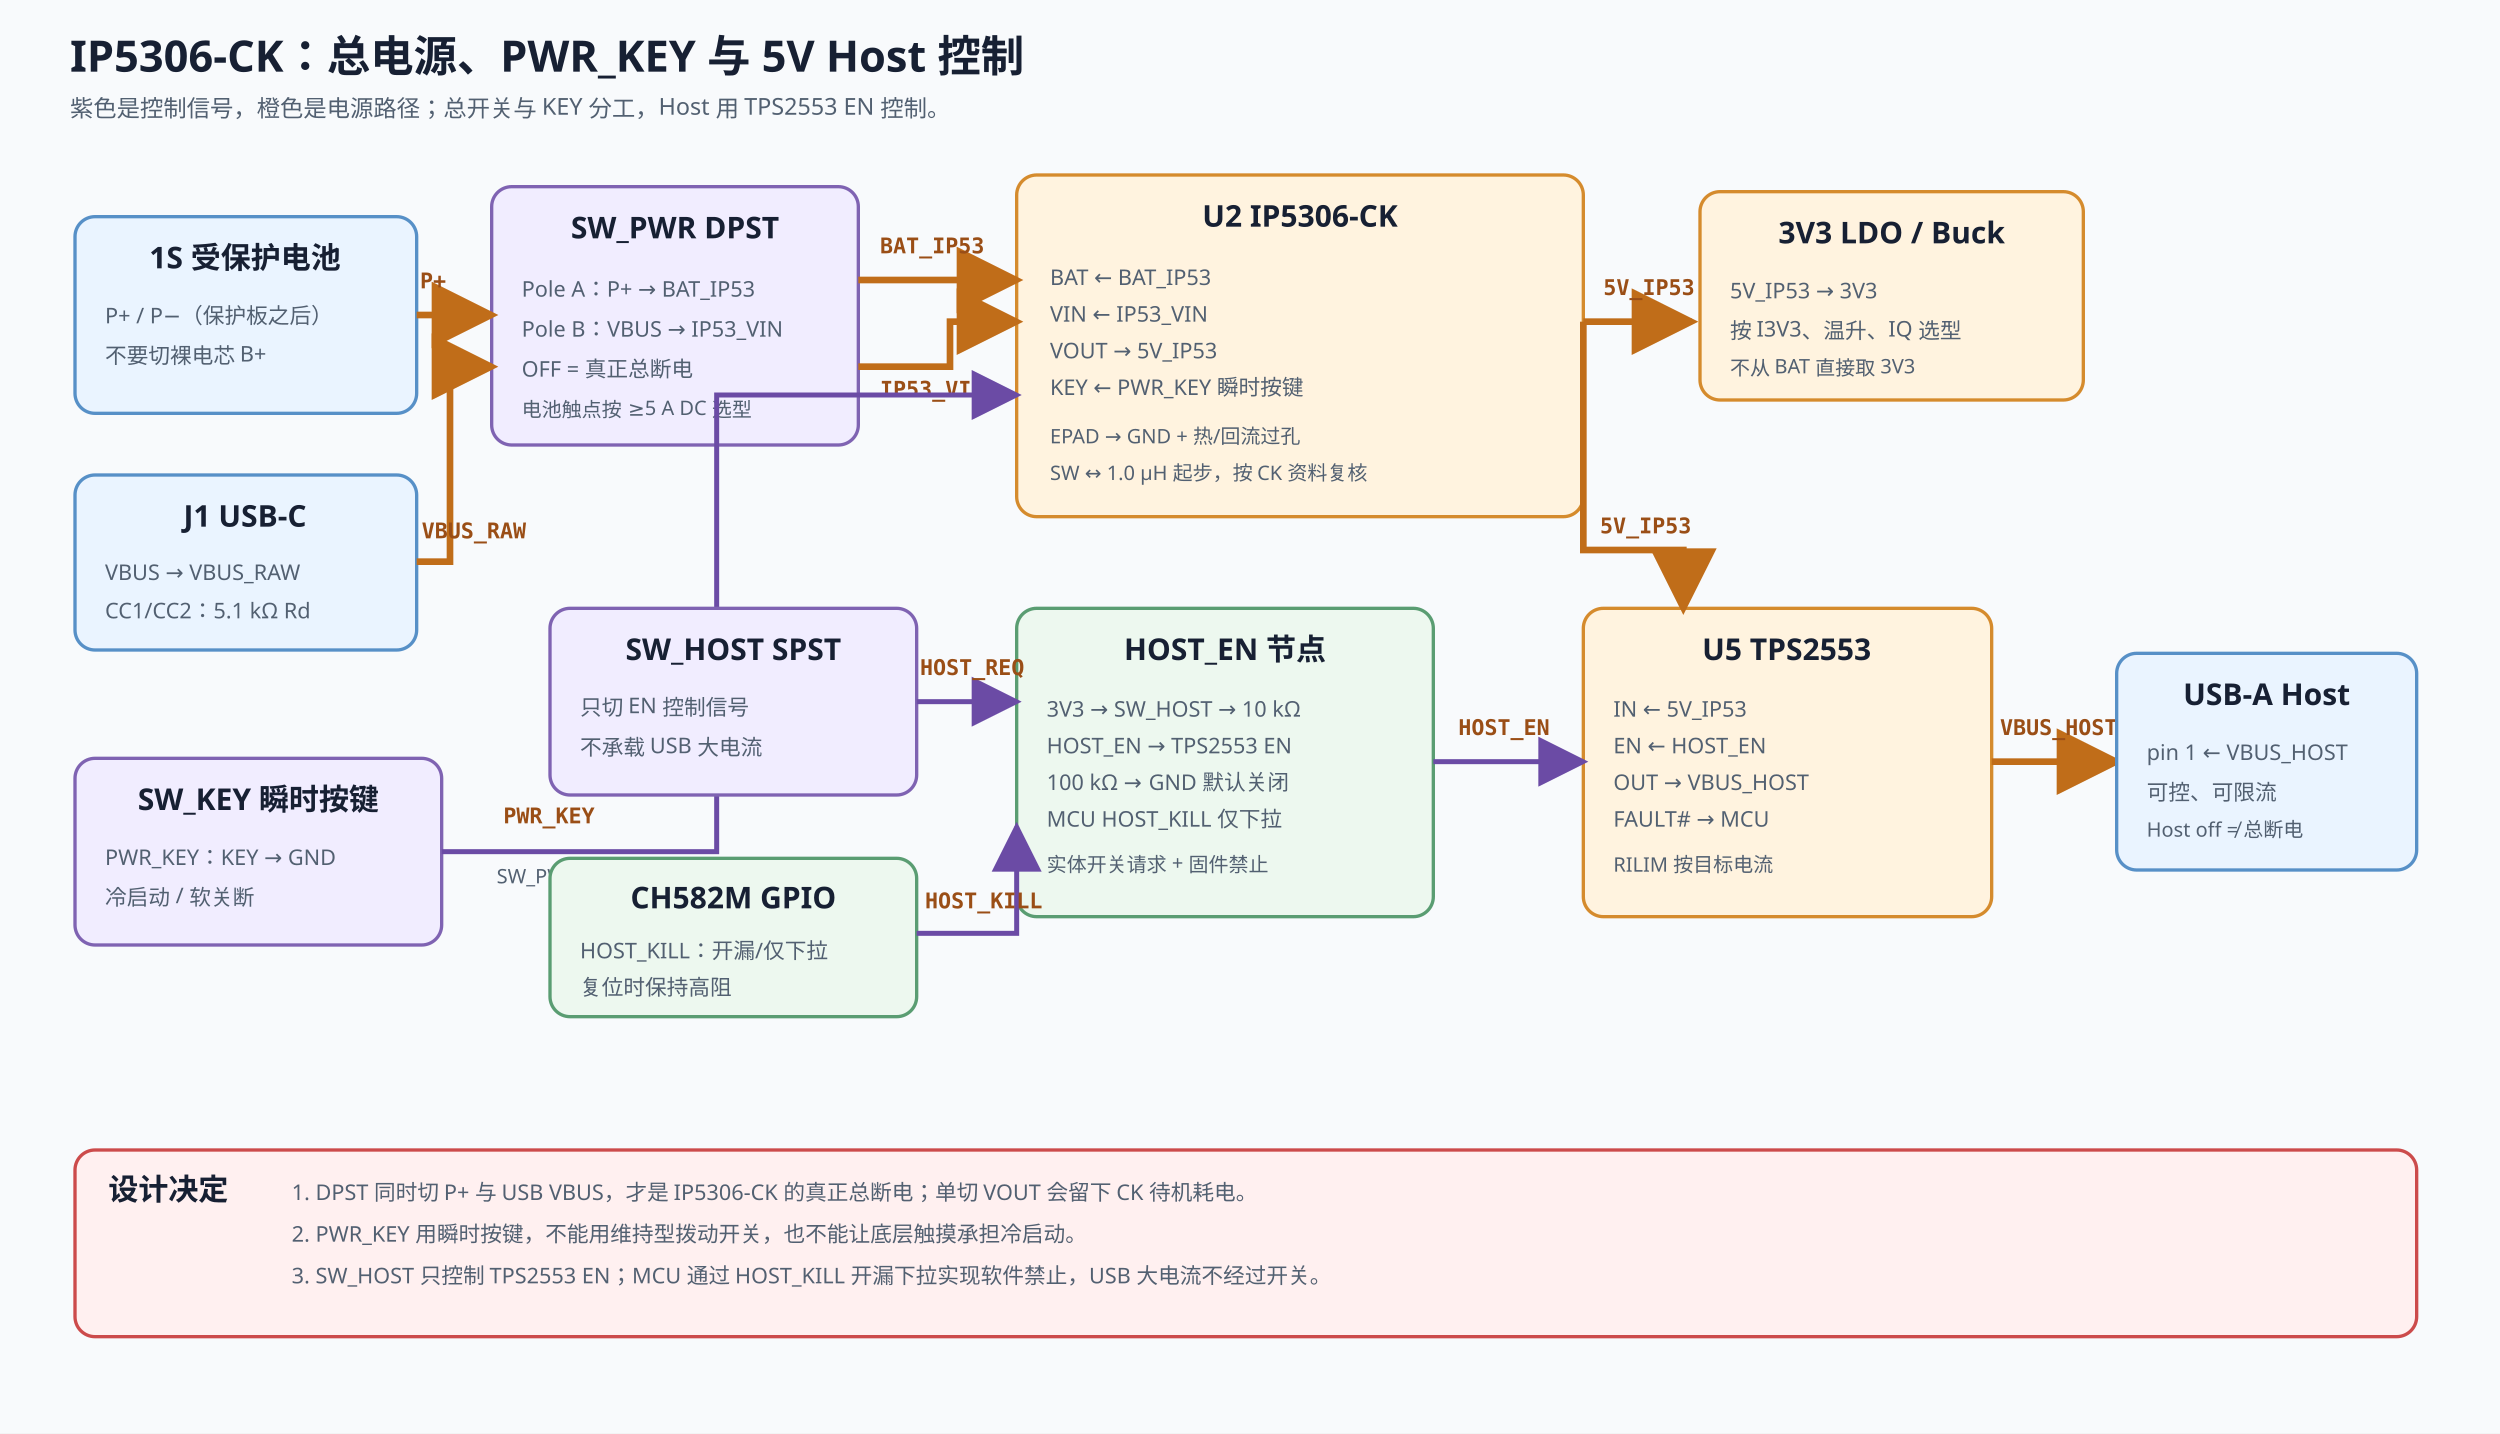
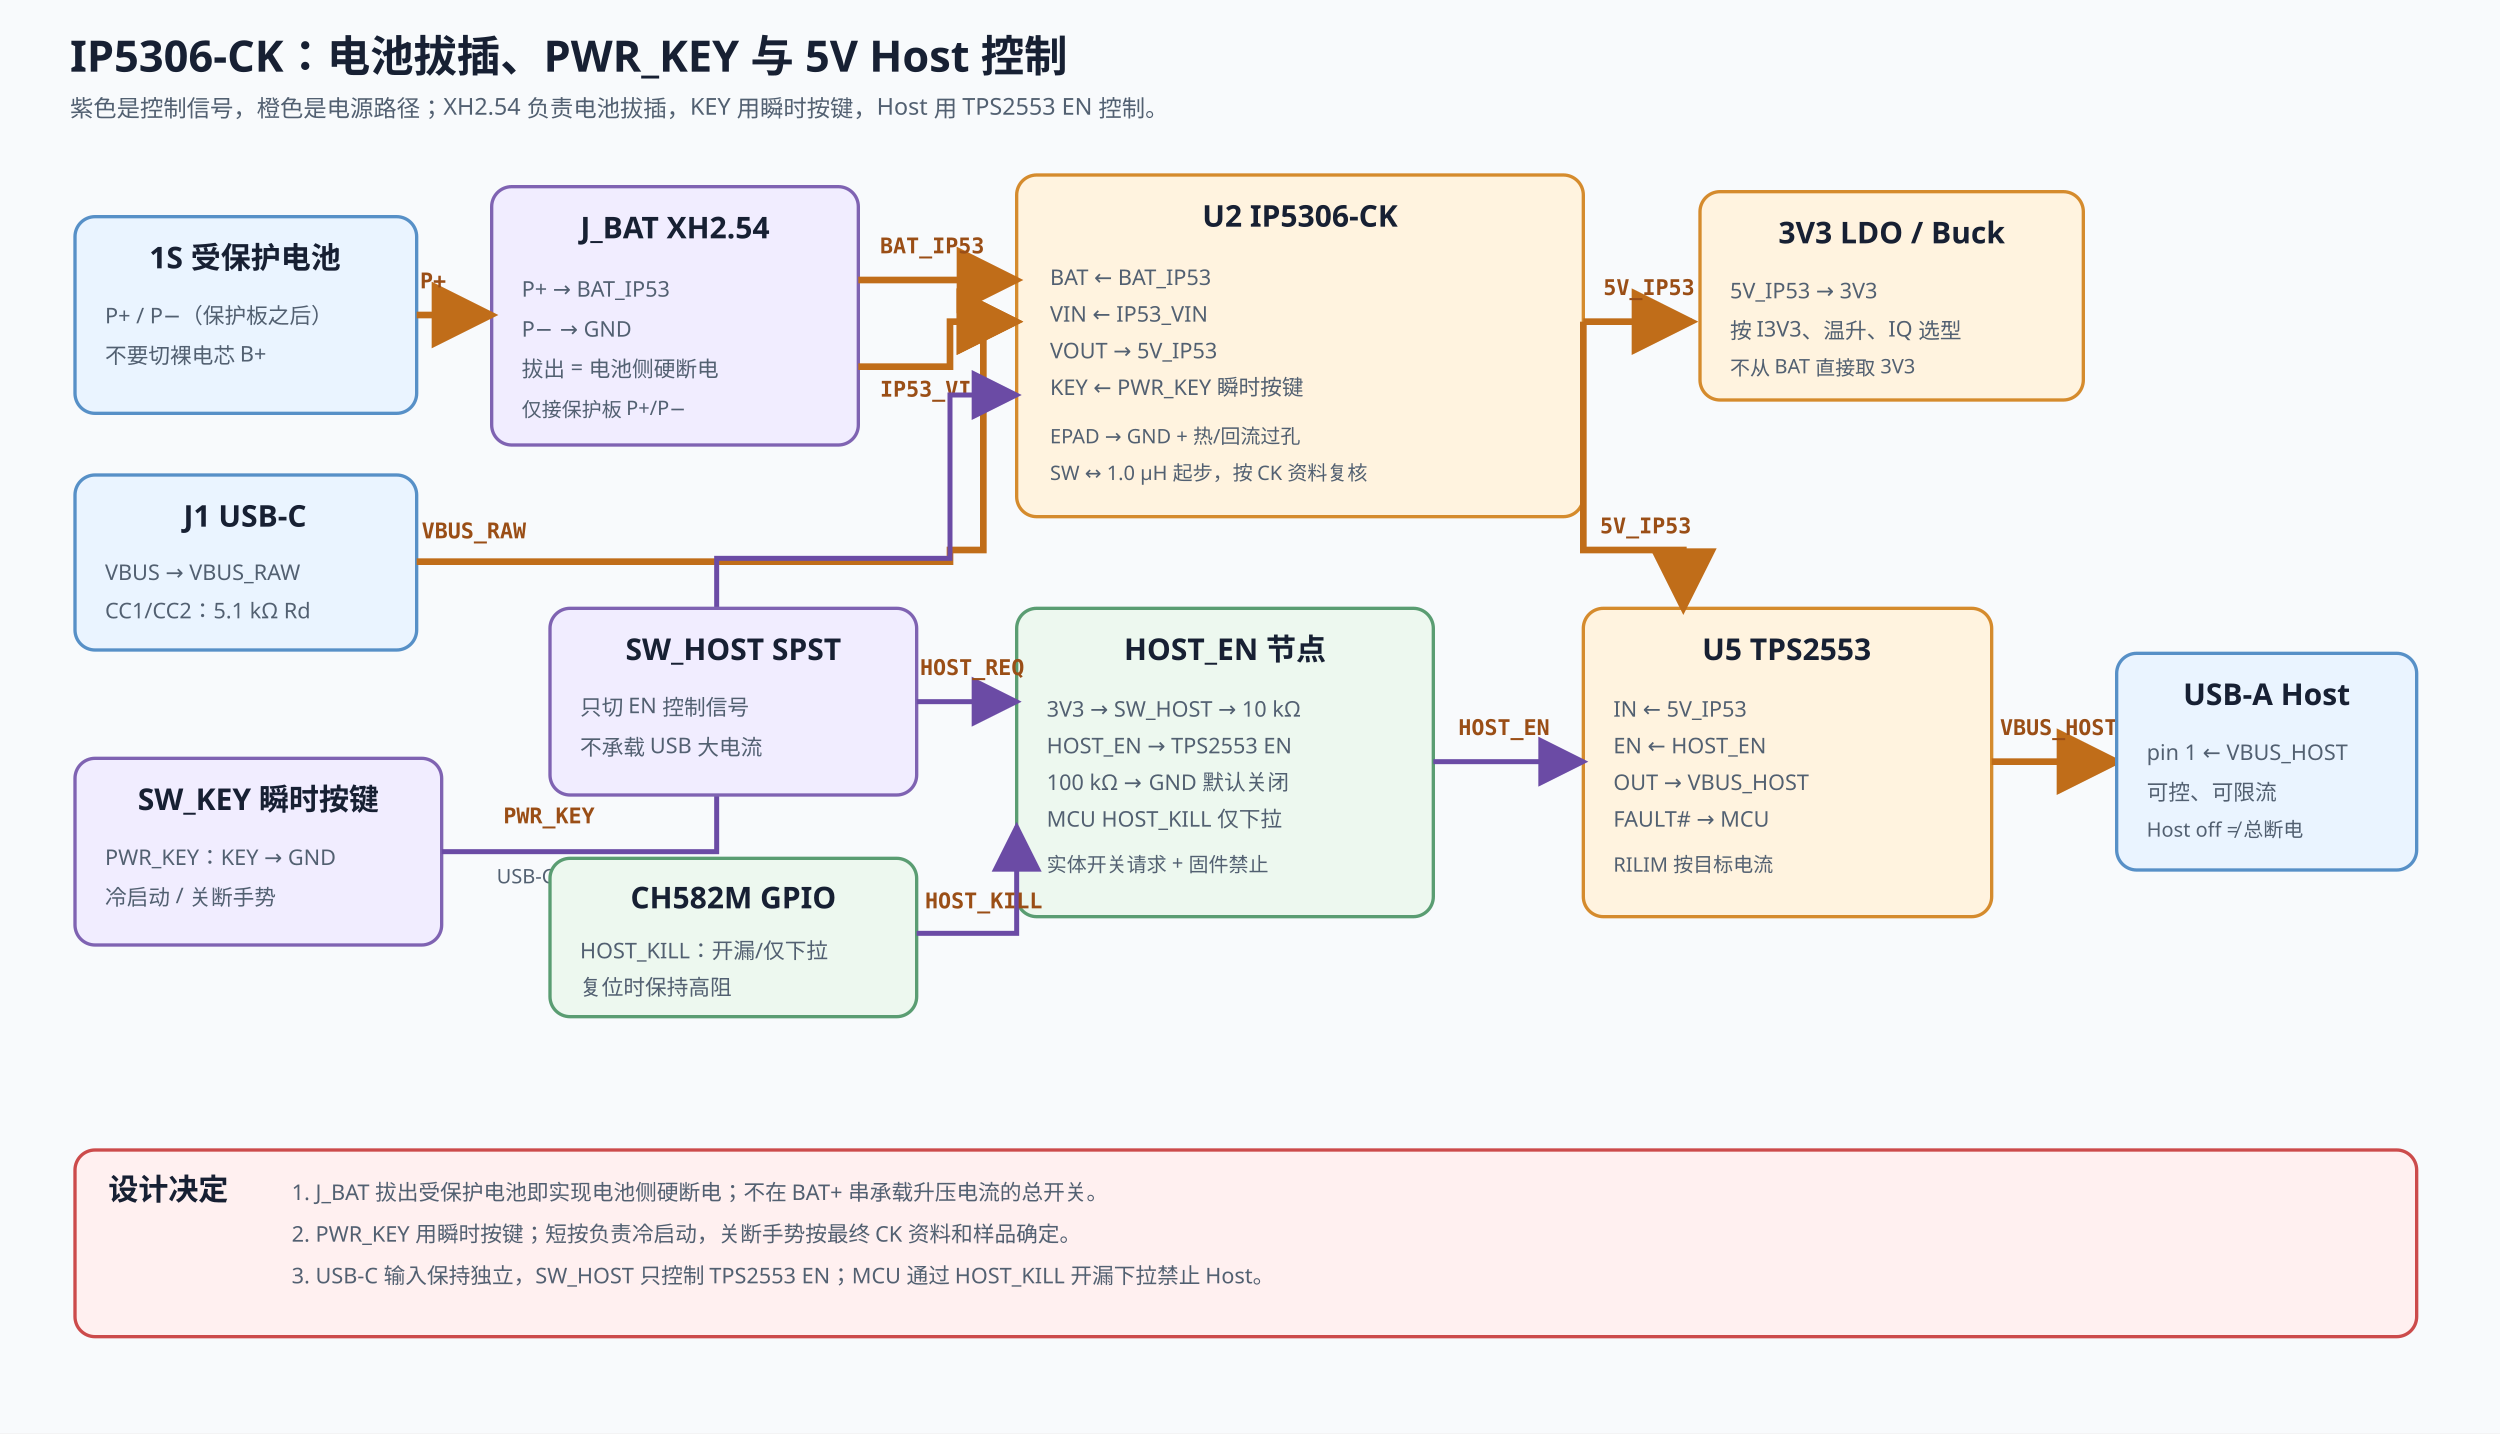
<svg xmlns="http://www.w3.org/2000/svg" width="1500" height="860" viewBox="0 0 1500 860">
  <defs>
    <style>
      .bg{fill:#f8fafc}.title{font:700 26px "Microsoft YaHei",sans-serif;fill:#172033}.sub{font:14px "Microsoft YaHei",sans-serif;fill:#526071}
      .power{fill:#fff3df;stroke:#d58b2d;stroke-width:2}.logic{fill:#edf8ef;stroke:#5a9d72;stroke-width:2}.port{fill:#eaf4ff;stroke:#5790c7;stroke-width:2}.warn{fill:#fff0f0;stroke:#cc4b4b;stroke-width:2}.note{fill:#fff;stroke:#c8d1dc;stroke-width:1.4;stroke-dasharray:6 4}.switch{fill:#f1edff;stroke:#7f63b2;stroke-width:2}
      .head{font:700 18px "Microsoft YaHei",sans-serif;fill:#172033}.text{font:13px "Microsoft YaHei",sans-serif;fill:#526071}.small{font:12px "Microsoft YaHei",sans-serif;fill:#526071}.net{font:700 13px "Consolas",monospace;fill:#9a4e16}.wire{fill:none;stroke:#c06d19;stroke-width:4;marker-end:url(#arrow)}.wire2{fill:none;stroke:#2b7c5a;stroke-width:4;marker-end:url(#arrow)}.ctl{fill:none;stroke:#6b4ba5;stroke-width:3;marker-end:url(#ctlArrow)}.dash{fill:none;stroke:#7f8c9f;stroke-width:2;stroke-dasharray:7 5}
    </style>
    <marker id="arrow" markerWidth="10" markerHeight="10" refX="9" refY="5" orient="auto">
      <path d="M0,0 L10,5 L0,10 Z" fill="#c06d19" />
    </marker>
    <marker id="ctlArrow" markerWidth="10" markerHeight="10" refX="9" refY="5" orient="auto">
      <path d="M0,0 L10,5 L0,10 Z" fill="#6b4ba5" />
    </marker>
  </defs>
  <rect class="bg" width="1500" height="860" />
-   <text class="title" x="42" y="43">IP5306-CK：总电源、PWR_KEY 与 5V Host 控制</text>
-   <text class="sub" x="42" y="70">紫色是控制信号，橙色是电源路径；总开关与 KEY 分工，Host 用 TPS2553 EN 控制。</text>
+   <text class="title" x="42" y="43">IP5306-CK：电池拔插、PWR_KEY 与 5V Host 控制</text>
+   <text class="sub" x="42" y="70">紫色是控制信号，橙色是电源路径；XH2.54 负责电池拔插，KEY 用瞬时按键，Host 用 TPS2553 EN 控制。</text>
  <g transform="translate(45,130)">
    <rect class="port" width="205" height="118" rx="12" />
    <text class="head" x="102" y="31" text-anchor="middle">1S 受保护电池</text>
    <text class="text" x="18" y="64">P+ / P−（保护板之后）</text>
    <text class="text" x="18" y="88">不要切裸电芯 B+</text>
  </g>
  <g transform="translate(295,112)">
    <rect class="switch" width="220" height="155" rx="12" />
-     <text class="head" x="110" y="31" text-anchor="middle">SW_PWR DPST</text>
-     <text class="text" x="18" y="66">Pole A：P+ → BAT_IP53</text>
-     <text class="text" x="18" y="90">Pole B：VBUS → IP53_VIN</text>
-     <text class="text" x="18" y="114">OFF = 真正总断电</text>
-     <text class="small" x="18" y="138">电池触点按 ≥5 A DC 选型</text>
+     <text class="head" x="110" y="31" text-anchor="middle">J_BAT XH2.54</text>
+     <text class="text" x="18" y="66">P+ → BAT_IP53</text>
+     <text class="text" x="18" y="90">P− → GND</text>
+     <text class="text" x="18" y="114">拔出 = 电池侧硬断电</text>
+     <text class="small" x="18" y="138">仅接保护板 P+/P−</text>
  </g>
  <path class="wire" d="M250 189 H295" />
  <text class="net" x="252" y="173">P+</text>
  <g transform="translate(610,105)">
    <rect class="power" width="340" height="205" rx="12" />
    <text class="head" x="170" y="31" text-anchor="middle">U2 IP5306-CK</text>
    <text class="text" x="20" y="66">BAT ← BAT_IP53</text>
    <text class="text" x="20" y="88">VIN ← IP53_VIN</text>
    <text class="text" x="20" y="110">VOUT → 5V_IP53</text>
    <text class="text" x="20" y="132">KEY ← PWR_KEY 瞬时按键</text>
    <text class="small" x="20" y="161">EPAD → GND + 热/回流过孔</text>
    <text class="small" x="20" y="183">SW ↔ 1.0 µH 起步，按 CK 资料复核</text>
  </g>
  <path class="wire" d="M515 168 H610" />
  <text class="net" x="528" y="152">BAT_IP53</text>
  <path class="wire" d="M515 220 H570 V193 H610" />
  <text class="net" x="528" y="238">IP53_VIN</text>
  <path class="wire" d="M950 193 H1015" />
  <text class="net" x="962" y="177">5V_IP53</text>
  <g transform="translate(45,285)">
    <rect class="port" width="205" height="105" rx="12" />
    <text class="head" x="102" y="31" text-anchor="middle">J1 USB-C</text>
    <text class="text" x="18" y="63">VBUS → VBUS_RAW</text>
    <text class="text" x="18" y="86">CC1/CC2：5.1 kΩ Rd</text>
  </g>
-   <path class="wire" d="M250 337 H270 V220 H295" />
+   <path class="wire" d="M250 337 H570 V330 H590 V193 H610" />
  <text class="net" x="253" y="323">VBUS_RAW</text>
  <g transform="translate(1020,115)">
    <rect class="power" width="230" height="125" rx="12" />
    <text class="head" x="115" y="31" text-anchor="middle">3V3 LDO / Buck</text>
    <text class="text" x="18" y="64">5V_IP53 → 3V3</text>
    <text class="text" x="18" y="88">按 I3V3、温升、IQ 选型</text>
    <text class="small" x="18" y="110">不从 BAT 直接取 3V3</text>
  </g>
  <g transform="translate(45,455)">
    <rect class="switch" width="220" height="112" rx="12" />
    <text class="head" x="110" y="31" text-anchor="middle">SW_KEY 瞬时按键</text>
    <text class="text" x="18" y="64">PWR_KEY：KEY → GND</text>
-     <text class="text" x="18" y="88">冷启动 / 软关断</text>
+     <text class="text" x="18" y="88">冷启动 / 关断手势</text>
  </g>
-   <path class="ctl" d="M265 511 H430 V237 H610" />
+   <path class="ctl" d="M265 511 H430 V335 H570 V237 H610" />
  <text class="net" x="302" y="494">PWR_KEY</text>
-   <text class="small" x="298" y="530">SW_PWR-B 断开 VIN</text>
+   <text class="small" x="298" y="530">USB-C 仍可独立供电/充电</text>
  <g transform="translate(610,365)">
    <rect class="logic" width="250" height="185" rx="12" />
    <text class="head" x="125" y="31" text-anchor="middle">HOST_EN 节点</text>
    <text class="text" x="18" y="65">3V3 → SW_HOST → 10 kΩ</text>
    <text class="text" x="18" y="87">HOST_EN → TPS2553 EN</text>
    <text class="text" x="18" y="109">100 kΩ → GND 默认关闭</text>
    <text class="text" x="18" y="131">MCU HOST_KILL 仅下拉</text>
    <text class="small" x="18" y="158">实体开关请求 + 固件禁止</text>
  </g>
  <g transform="translate(330,365)">
    <rect class="switch" width="220" height="112" rx="12" />
    <text class="head" x="110" y="31" text-anchor="middle">SW_HOST SPST</text>
    <text class="text" x="18" y="64">只切 EN 控制信号</text>
    <text class="text" x="18" y="88">不承载 USB 大电流</text>
  </g>
  <path class="ctl" d="M550 421 H610" />
  <text class="net" x="552" y="405">HOST_REQ</text>
  <g transform="translate(330,515)">
    <rect class="logic" width="220" height="95" rx="12" />
    <text class="head" x="110" y="30" text-anchor="middle">CH582M GPIO</text>
    <text class="text" x="18" y="60">HOST_KILL：开漏/仅下拉</text>
    <text class="text" x="18" y="82">复位时保持高阻</text>
  </g>
  <path class="ctl" d="M550 560 H610 V496" />
  <text class="net" x="555" y="545">HOST_KILL</text>
  <g transform="translate(950,365)">
    <rect class="power" width="245" height="185" rx="12" />
    <text class="head" x="122" y="31" text-anchor="middle">U5 TPS2553</text>
    <text class="text" x="18" y="65">IN ← 5V_IP53</text>
    <text class="text" x="18" y="87">EN ← HOST_EN</text>
    <text class="text" x="18" y="109">OUT → VBUS_HOST</text>
    <text class="text" x="18" y="131">FAULT# → MCU</text>
    <text class="small" x="18" y="158">RILIM 按目标电流</text>
  </g>
  <path class="wire" d="M950 193 V330 H1010 V365" />
  <text class="net" x="960" y="320">5V_IP53</text>
  <path class="ctl" d="M860 457 H950" />
  <text class="net" x="875" y="441">HOST_EN</text>
  <path class="wire" d="M1195 457 H1270" />
  <text class="net" x="1200" y="441">VBUS_HOST</text>
  <g transform="translate(1270,392)">
    <rect class="port" width="180" height="130" rx="12" />
    <text class="head" x="90" y="31" text-anchor="middle">USB-A Host</text>
    <text class="text" x="18" y="64">pin 1 ← VBUS_HOST</text>
    <text class="text" x="18" y="88">可控、可限流</text>
    <text class="small" x="18" y="110">Host off ≠ 总断电</text>
  </g>
  <g transform="translate(45,690)">
    <rect class="warn" width="1405" height="112" rx="12" />
    <text class="head" x="20" y="30" fill="#a52b2b">设计决定</text>
-     <text class="text" x="130" y="30">1. DPST 同时切 P+ 与 USB VBUS，才是 IP5306-CK 的真正总断电；单切 VOUT 会留下 CK 待机耗电。</text>
-     <text class="text" x="130" y="55">2. PWR_KEY 用瞬时按键，不能用维持型拨动开关，也不能让底层触摸承担冷启动。</text>
-     <text class="text" x="130" y="80">3. SW_HOST 只控制 TPS2553 EN；MCU 通过 HOST_KILL 开漏下拉实现软件禁止，USB 大电流不经过开关。</text>
+     <text class="text" x="130" y="30">1. J_BAT 拔出受保护电池即实现电池侧硬断电；不在 BAT+ 串承载升压电流的总开关。</text>
+     <text class="text" x="130" y="55">2. PWR_KEY 用瞬时按键；短按负责冷启动，关断手势按最终 CK 资料和样品确定。</text>
+     <text class="text" x="130" y="80">3. USB-C 输入保持独立，SW_HOST 只控制 TPS2553 EN；MCU 通过 HOST_KILL 开漏下拉禁止 Host。</text>
  </g>
</svg>
